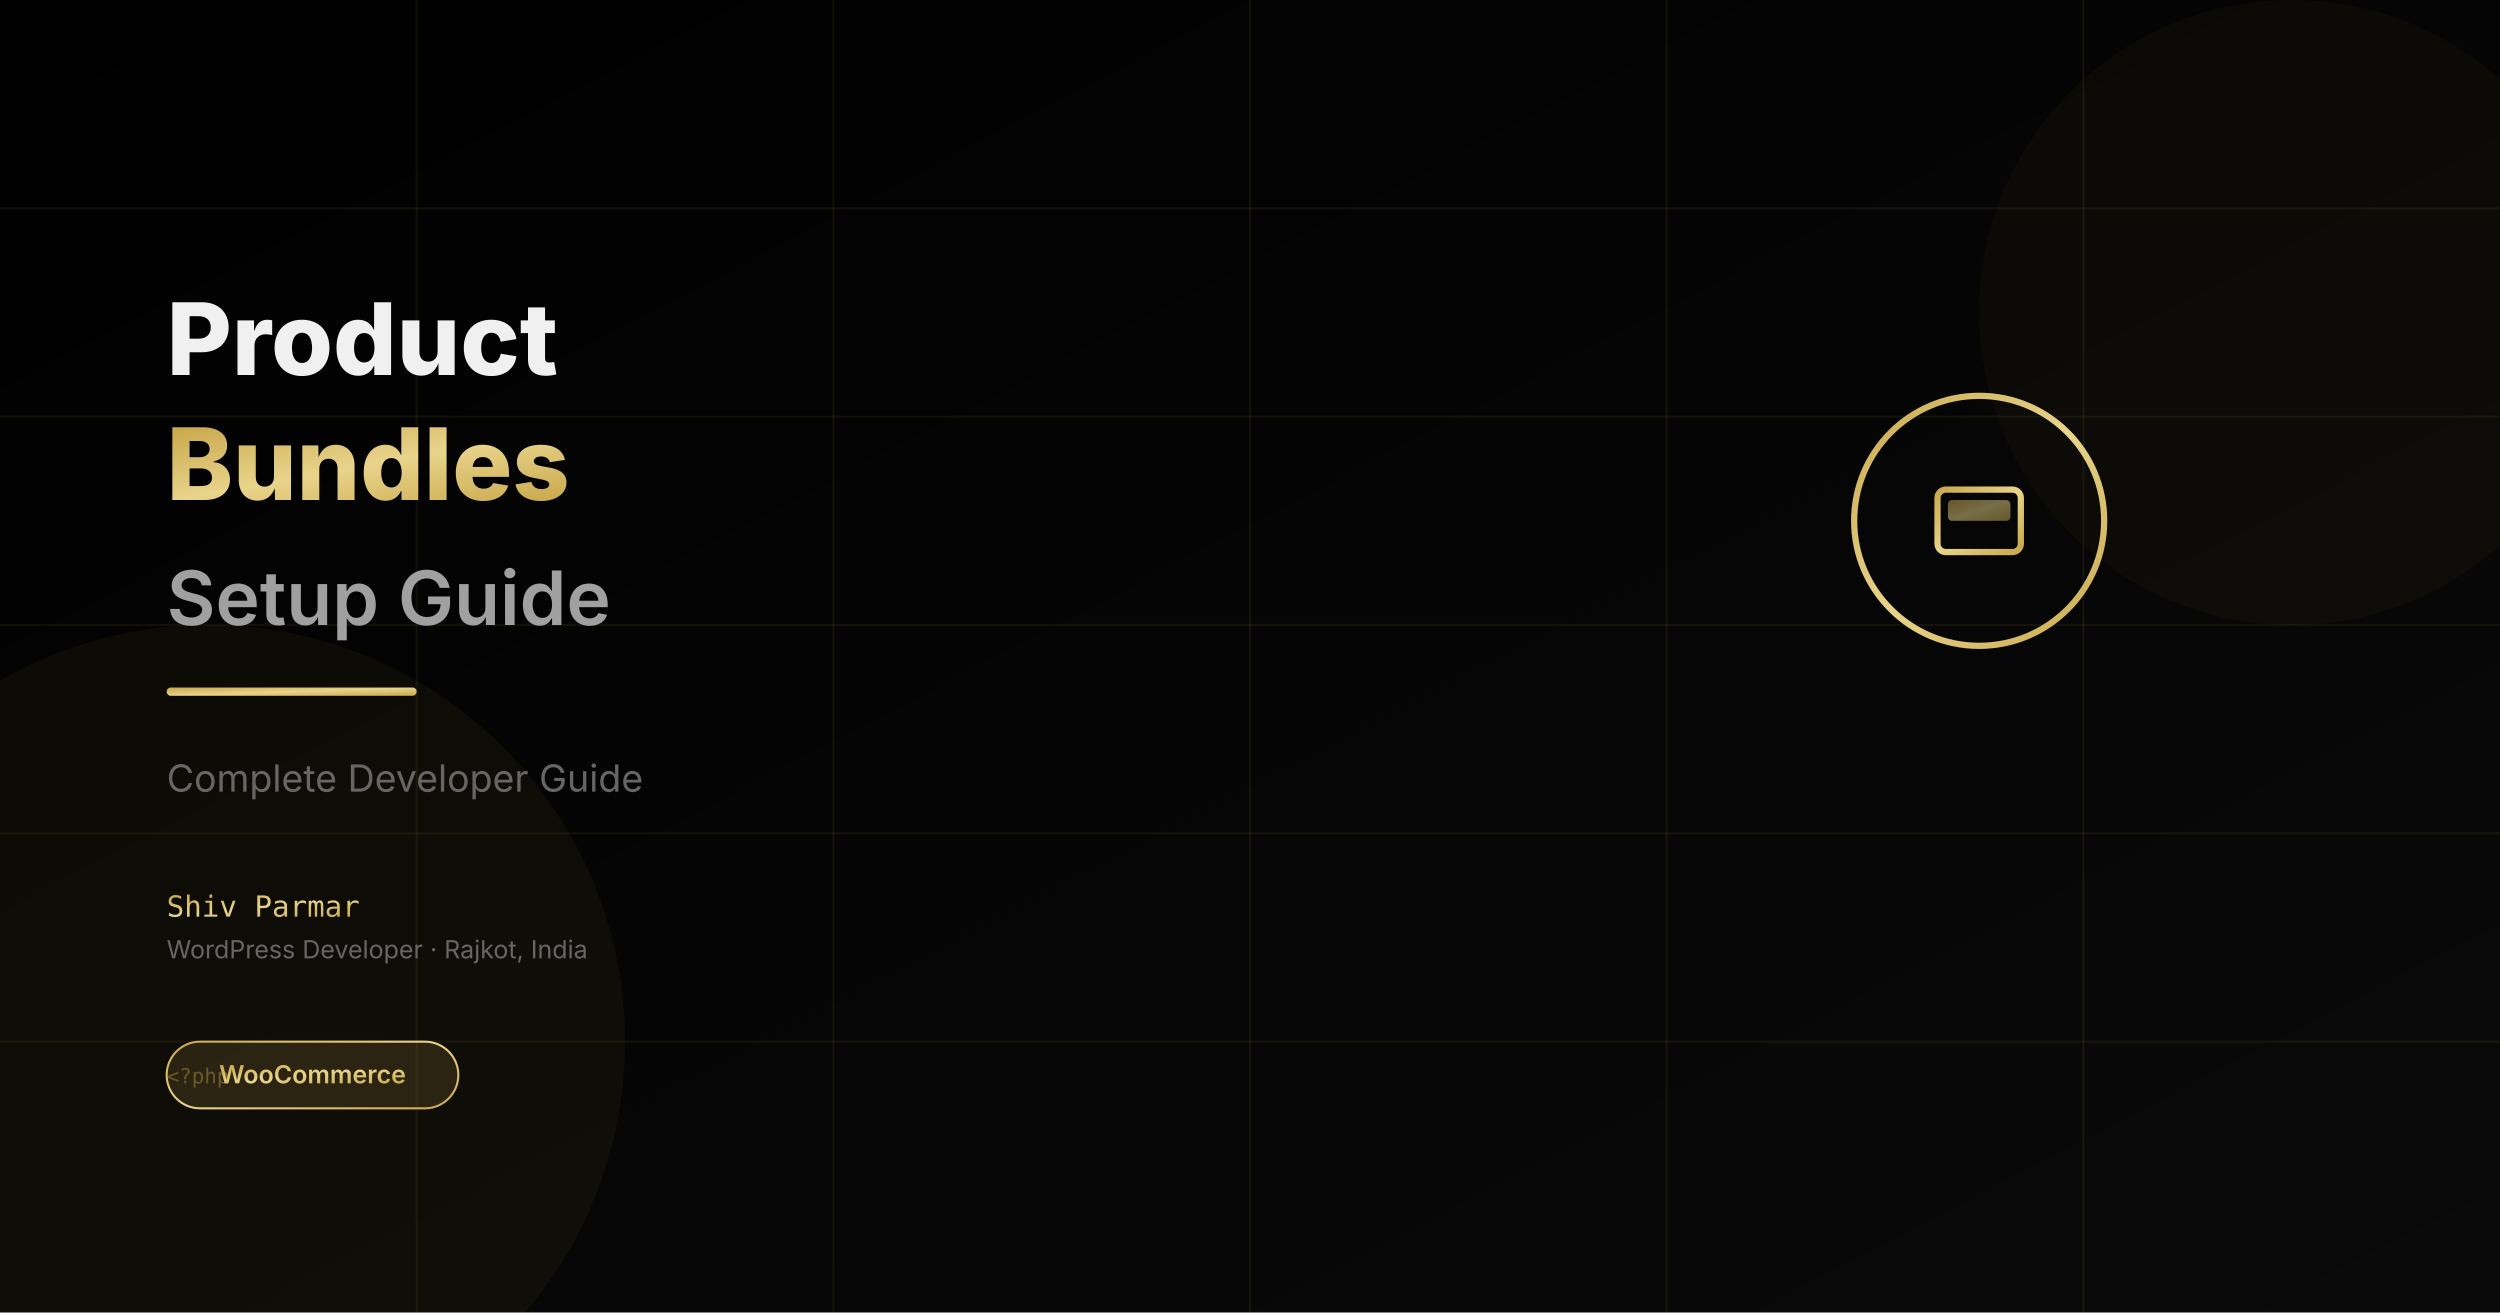
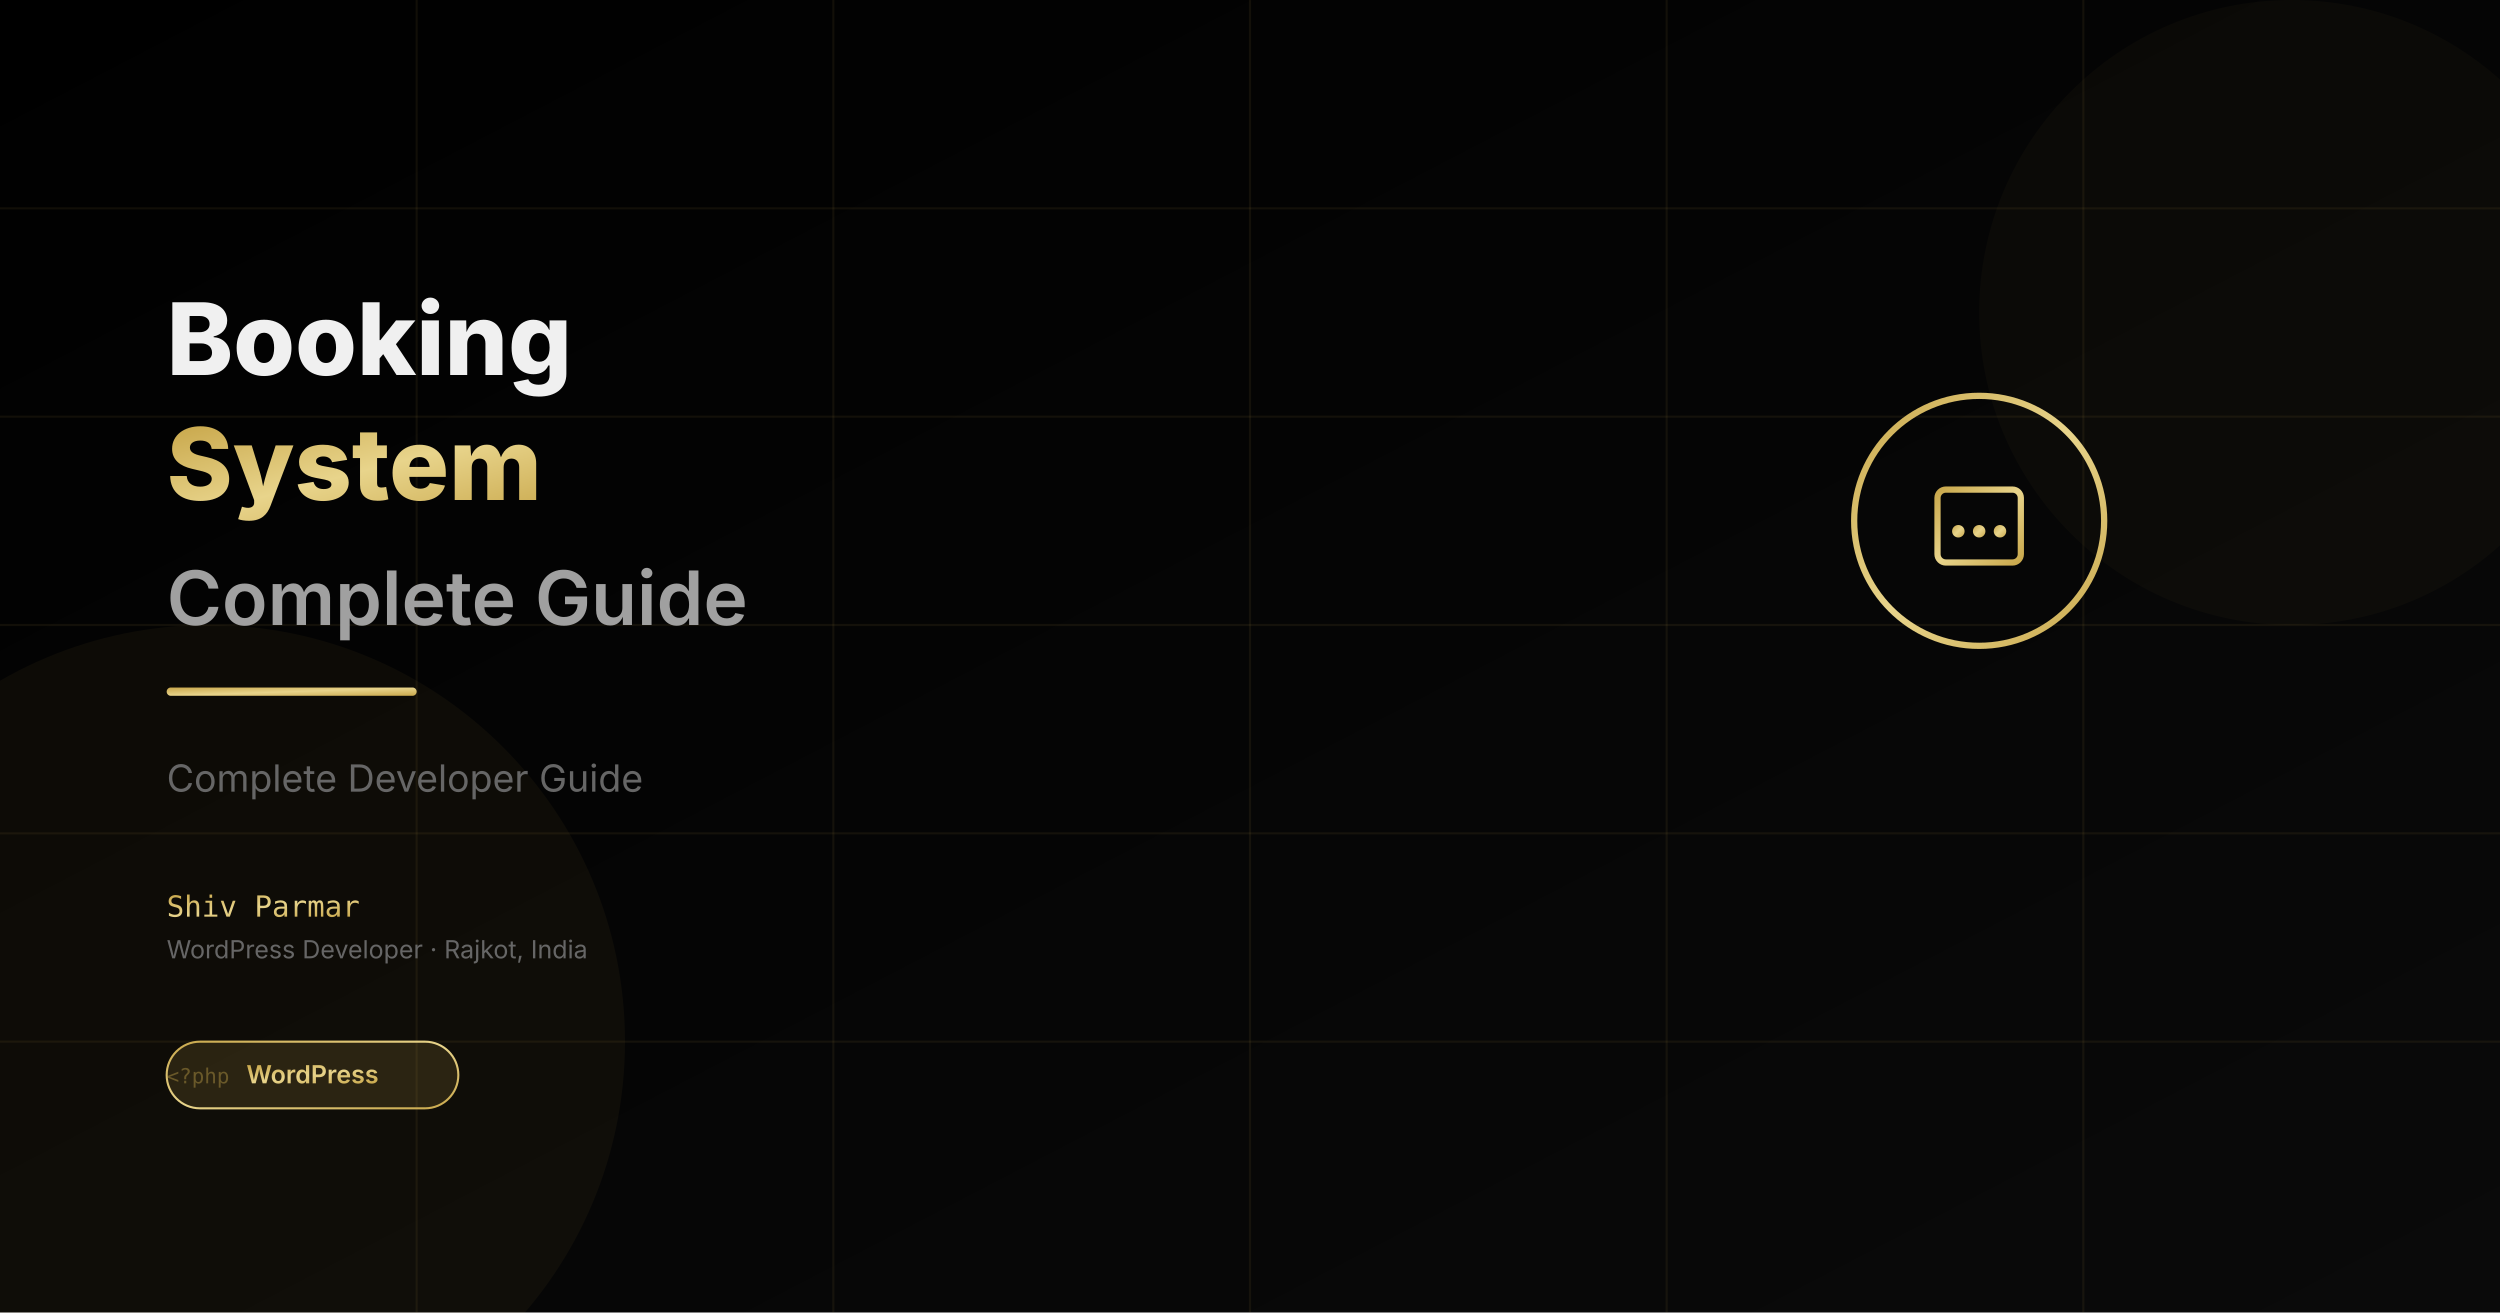
<svg xmlns="http://www.w3.org/2000/svg" width="1200" height="630" viewBox="0 0 1200 630">
  <defs>
    <linearGradient id="goldGrad" x1="0%" y1="0%" x2="100%" y2="100%">
      <stop offset="0%" style="stop-color:#c9a84c;stop-opacity:1" />
      <stop offset="50%" style="stop-color:#e8d48b;stop-opacity:1" />
      <stop offset="100%" style="stop-color:#c9a84c;stop-opacity:1" />
    </linearGradient>
    <linearGradient id="darkGrad" x1="0%" y1="0%" x2="100%" y2="100%">
      <stop offset="0%" style="stop-color:#000000;stop-opacity:1" />
      <stop offset="100%" style="stop-color:#0a0a0a;stop-opacity:1" />
    </linearGradient>
    <filter id="glow">
      <feGaussianBlur stdDeviation="3" result="coloredBlur" />
      <feMerge>
        <feMergeNode in="coloredBlur" />
        <feMergeNode in="SourceGraphic" />
      </feMerge>
    </filter>
  </defs>
  <rect width="1200" height="630" fill="url(#darkGrad)" />
  <circle cx="100" cy="500" r="200" fill="rgba(201,168,76,0.05)" />
  <circle cx="1100" cy="150" r="150" fill="rgba(201,168,76,0.03)" />
  <g stroke="rgba(201,168,76,0.08)" stroke-width="1" fill="none">
    <line x1="0" y1="100" x2="1200" y2="100" />
    <line x1="0" y1="200" x2="1200" y2="200" />
    <line x1="0" y1="300" x2="1200" y2="300" />
    <line x1="0" y1="400" x2="1200" y2="400" />
    <line x1="0" y1="500" x2="1200" y2="500" />
    <line x1="200" y1="0" x2="200" y2="630" />
    <line x1="400" y1="0" x2="400" y2="630" />
    <line x1="600" y1="0" x2="600" y2="630" />
    <line x1="800" y1="0" x2="800" y2="630" />
    <line x1="1000" y1="0" x2="1000" y2="630" />
  </g>
  <g transform="translate(900, 200)">
    <circle cx="50" cy="50" r="60" fill="none" stroke="url(#goldGrad)" stroke-width="3" />
-     <rect x="30" y="35" width="40" height="30" rx="4" fill="none" stroke="url(#goldGrad)" stroke-width="3" />
-     <rect x="35" y="40" width="30" height="10" rx="2" fill="url(#goldGrad)" opacity="0.5" />
-     <line x1="30" y1="50" x2="70" y2="50" stroke="url(#goldGrad)" stroke-width="2" />
+     <rect x="30" y="35" width="40" height="35" rx="4" fill="none" stroke="url(#goldGrad)" stroke-width="3" />
+     <line x1="30" y1="45" x2="70" y2="45" stroke="url(#goldGrad)" stroke-width="2" />
+     <circle cx="40" cy="55" r="3" fill="url(#goldGrad)" />
+     <circle cx="50" cy="55" r="3" fill="url(#goldGrad)" />
+     <circle cx="60" cy="55" r="3" fill="url(#goldGrad)" />
  </g>
-   <text x="80" y="180" font-family="Inter, -apple-system, sans-serif" font-size="48" font-weight="800" fill="#f0f0f0">Product</text>
-   <text x="80" y="240" font-family="Inter, -apple-system, sans-serif" font-size="48" font-weight="800" fill="url(#goldGrad)">Bundles</text>
-   <text x="80" y="300" font-family="Inter, -apple-system, sans-serif" font-size="36" font-weight="600" fill="#a0a0a0">Setup Guide</text>
+   <text x="80" y="180" font-family="Inter, -apple-system, sans-serif" font-size="48" font-weight="800" fill="#f0f0f0">Booking</text>
+   <text x="80" y="240" font-family="Inter, -apple-system, sans-serif" font-size="48" font-weight="800" fill="url(#goldGrad)">System</text>
+   <text x="80" y="300" font-family="Inter, -apple-system, sans-serif" font-size="36" font-weight="600" fill="#a0a0a0">Complete Guide</text>
  <rect x="80" y="330" width="120" height="4" rx="2" fill="url(#goldGrad)" />
  <text x="80" y="380" font-family="Inter, -apple-system, sans-serif" font-size="18" fill="#666666">Complete Developer Guide</text>
  <text x="80" y="440" font-family="JetBrains Mono, monospace" font-size="14" fill="url(#goldGrad)">Shiv Parmar</text>
  <text x="80" y="460" font-family="Inter, -apple-system, sans-serif" font-size="12" fill="#666666">WordPress Developer · Rajkot, India</text>
  <rect x="80" y="500" width="140" height="32" rx="16" fill="rgba(201,168,76,0.15)" stroke="url(#goldGrad)" stroke-width="1" />
-   <text x="150" y="520" font-family="Inter, -apple-system, sans-serif" font-size="12" font-weight="600" fill="url(#goldGrad)" text-anchor="middle">WooCommerce</text>
+   <text x="150" y="520" font-family="Inter, -apple-system, sans-serif" font-size="12" font-weight="600" fill="url(#goldGrad)" text-anchor="middle">WordPress</text>
  <g transform="translate(80, 520)" opacity="0.4">
    <text font-family="JetBrains Mono, monospace" font-size="10" fill="#c9a84c">&lt;?php</text>
  </g>
</svg>
